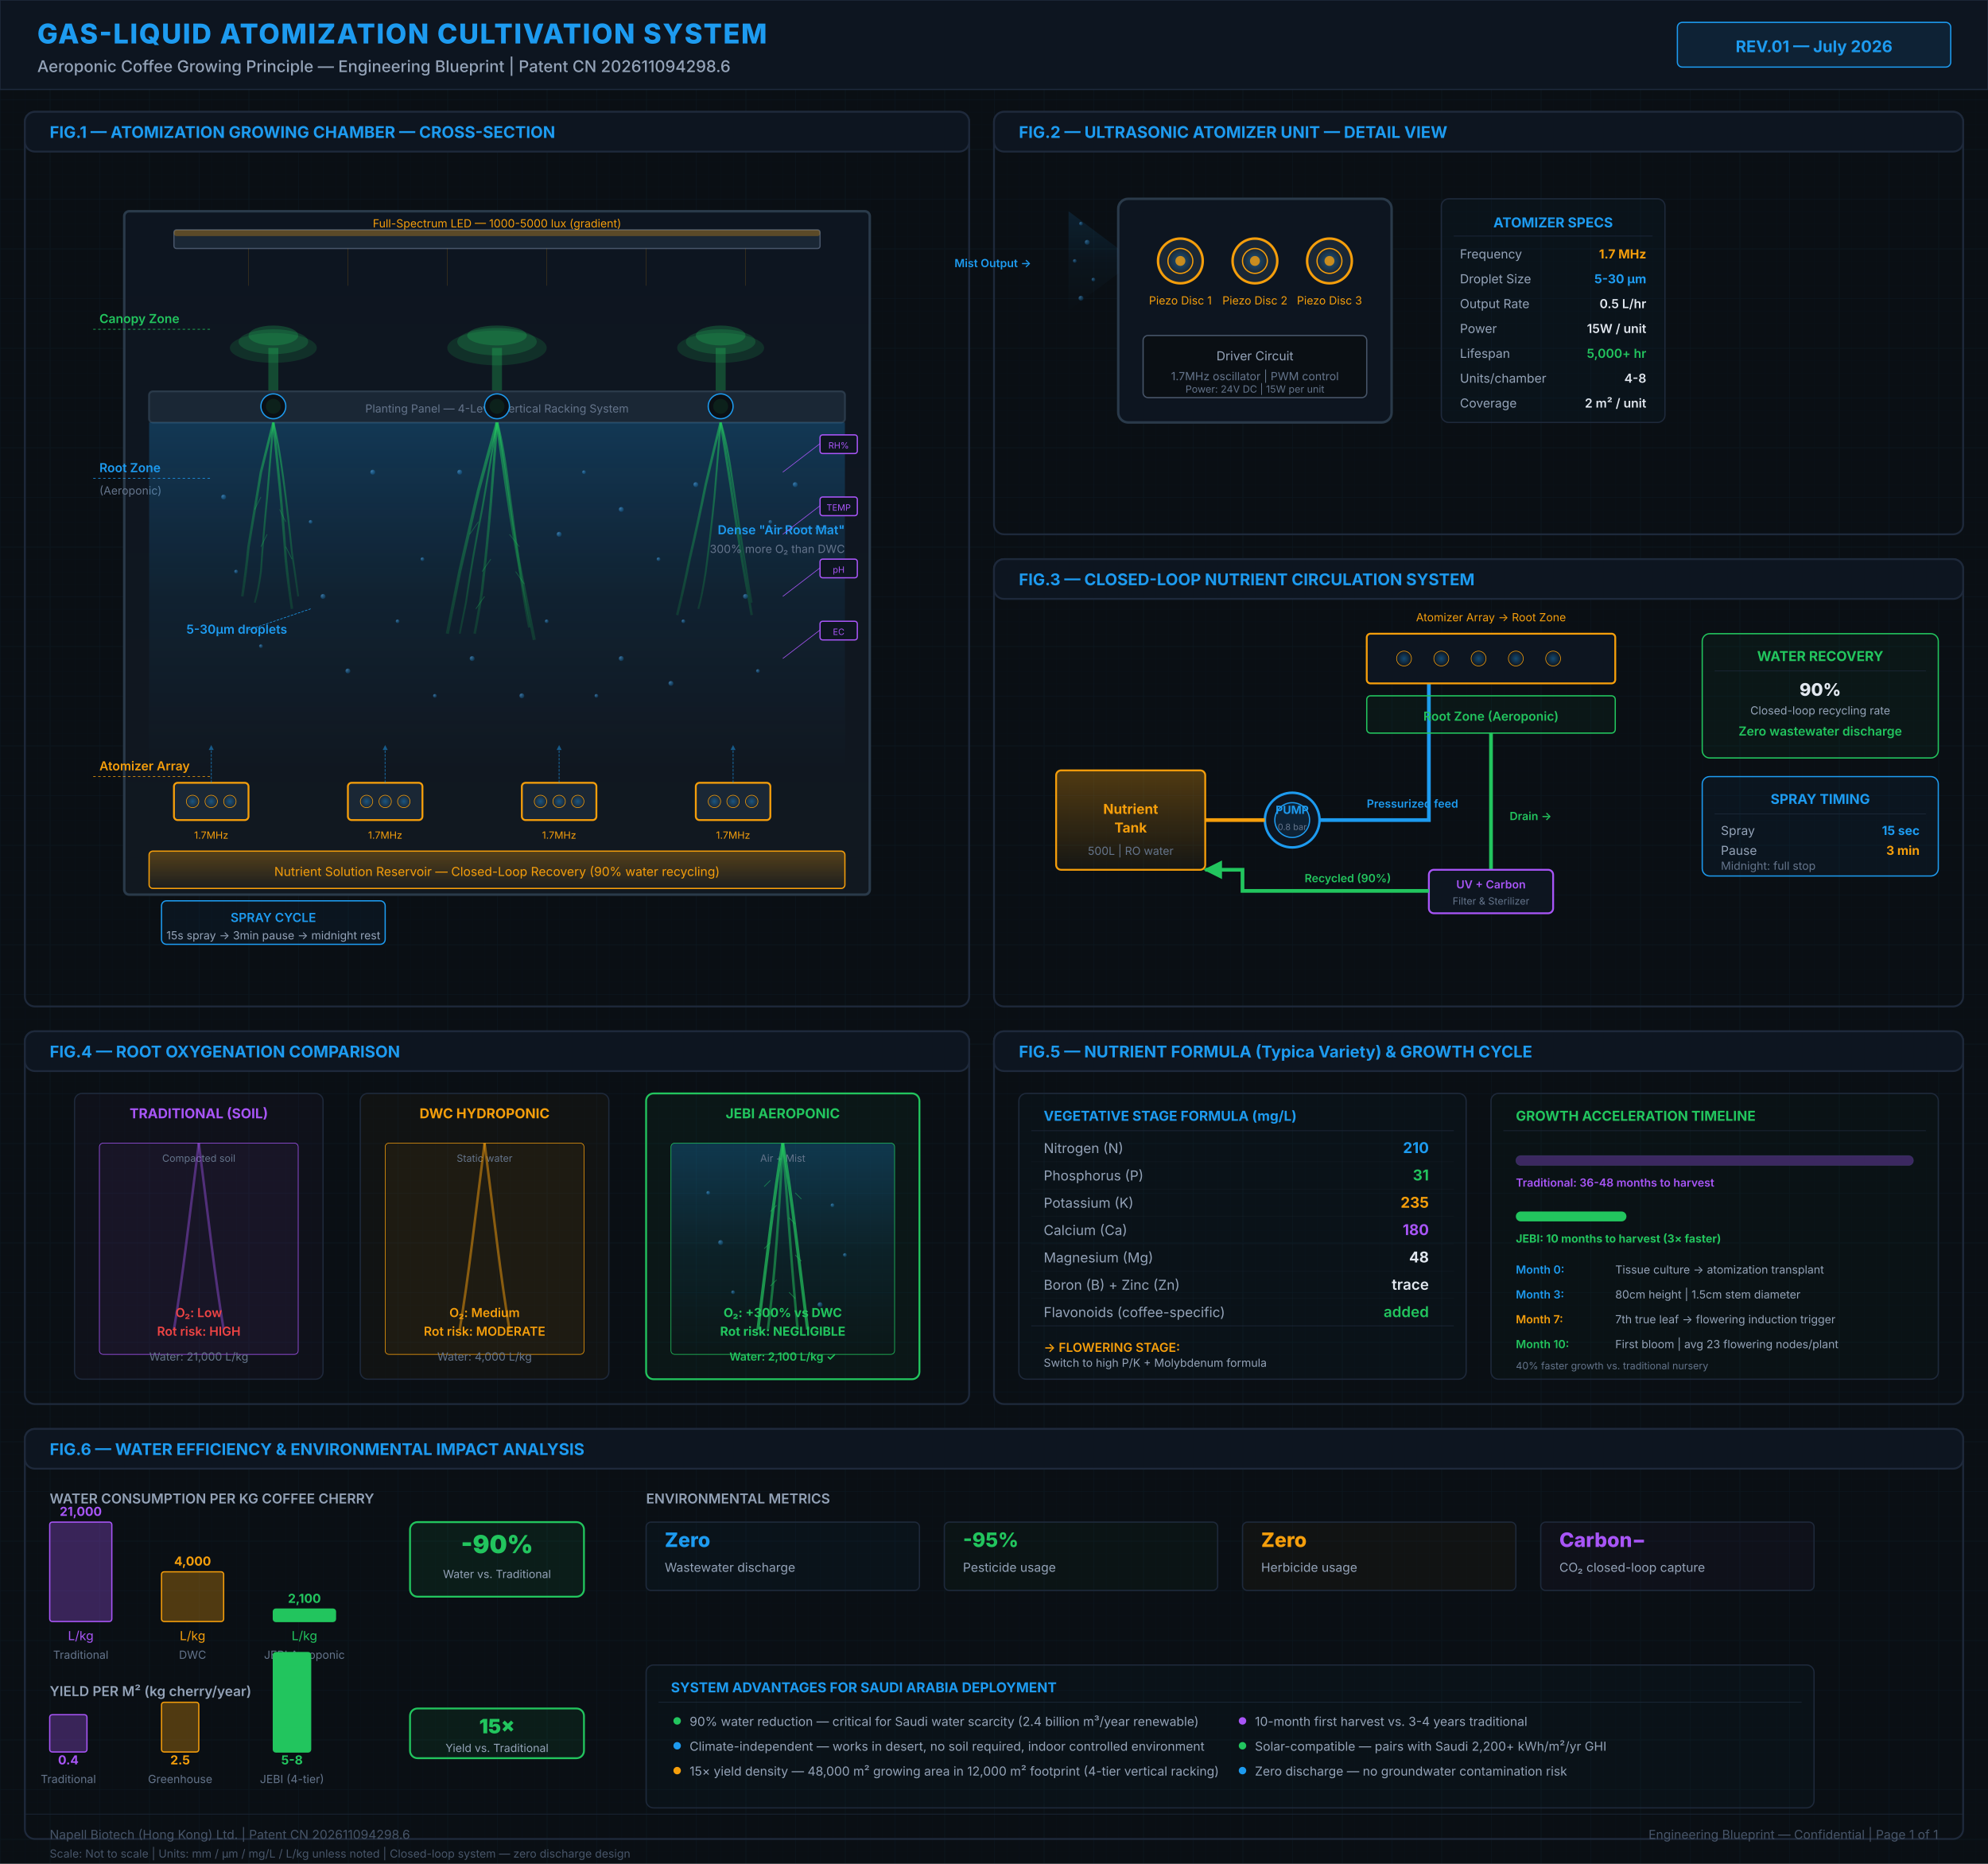
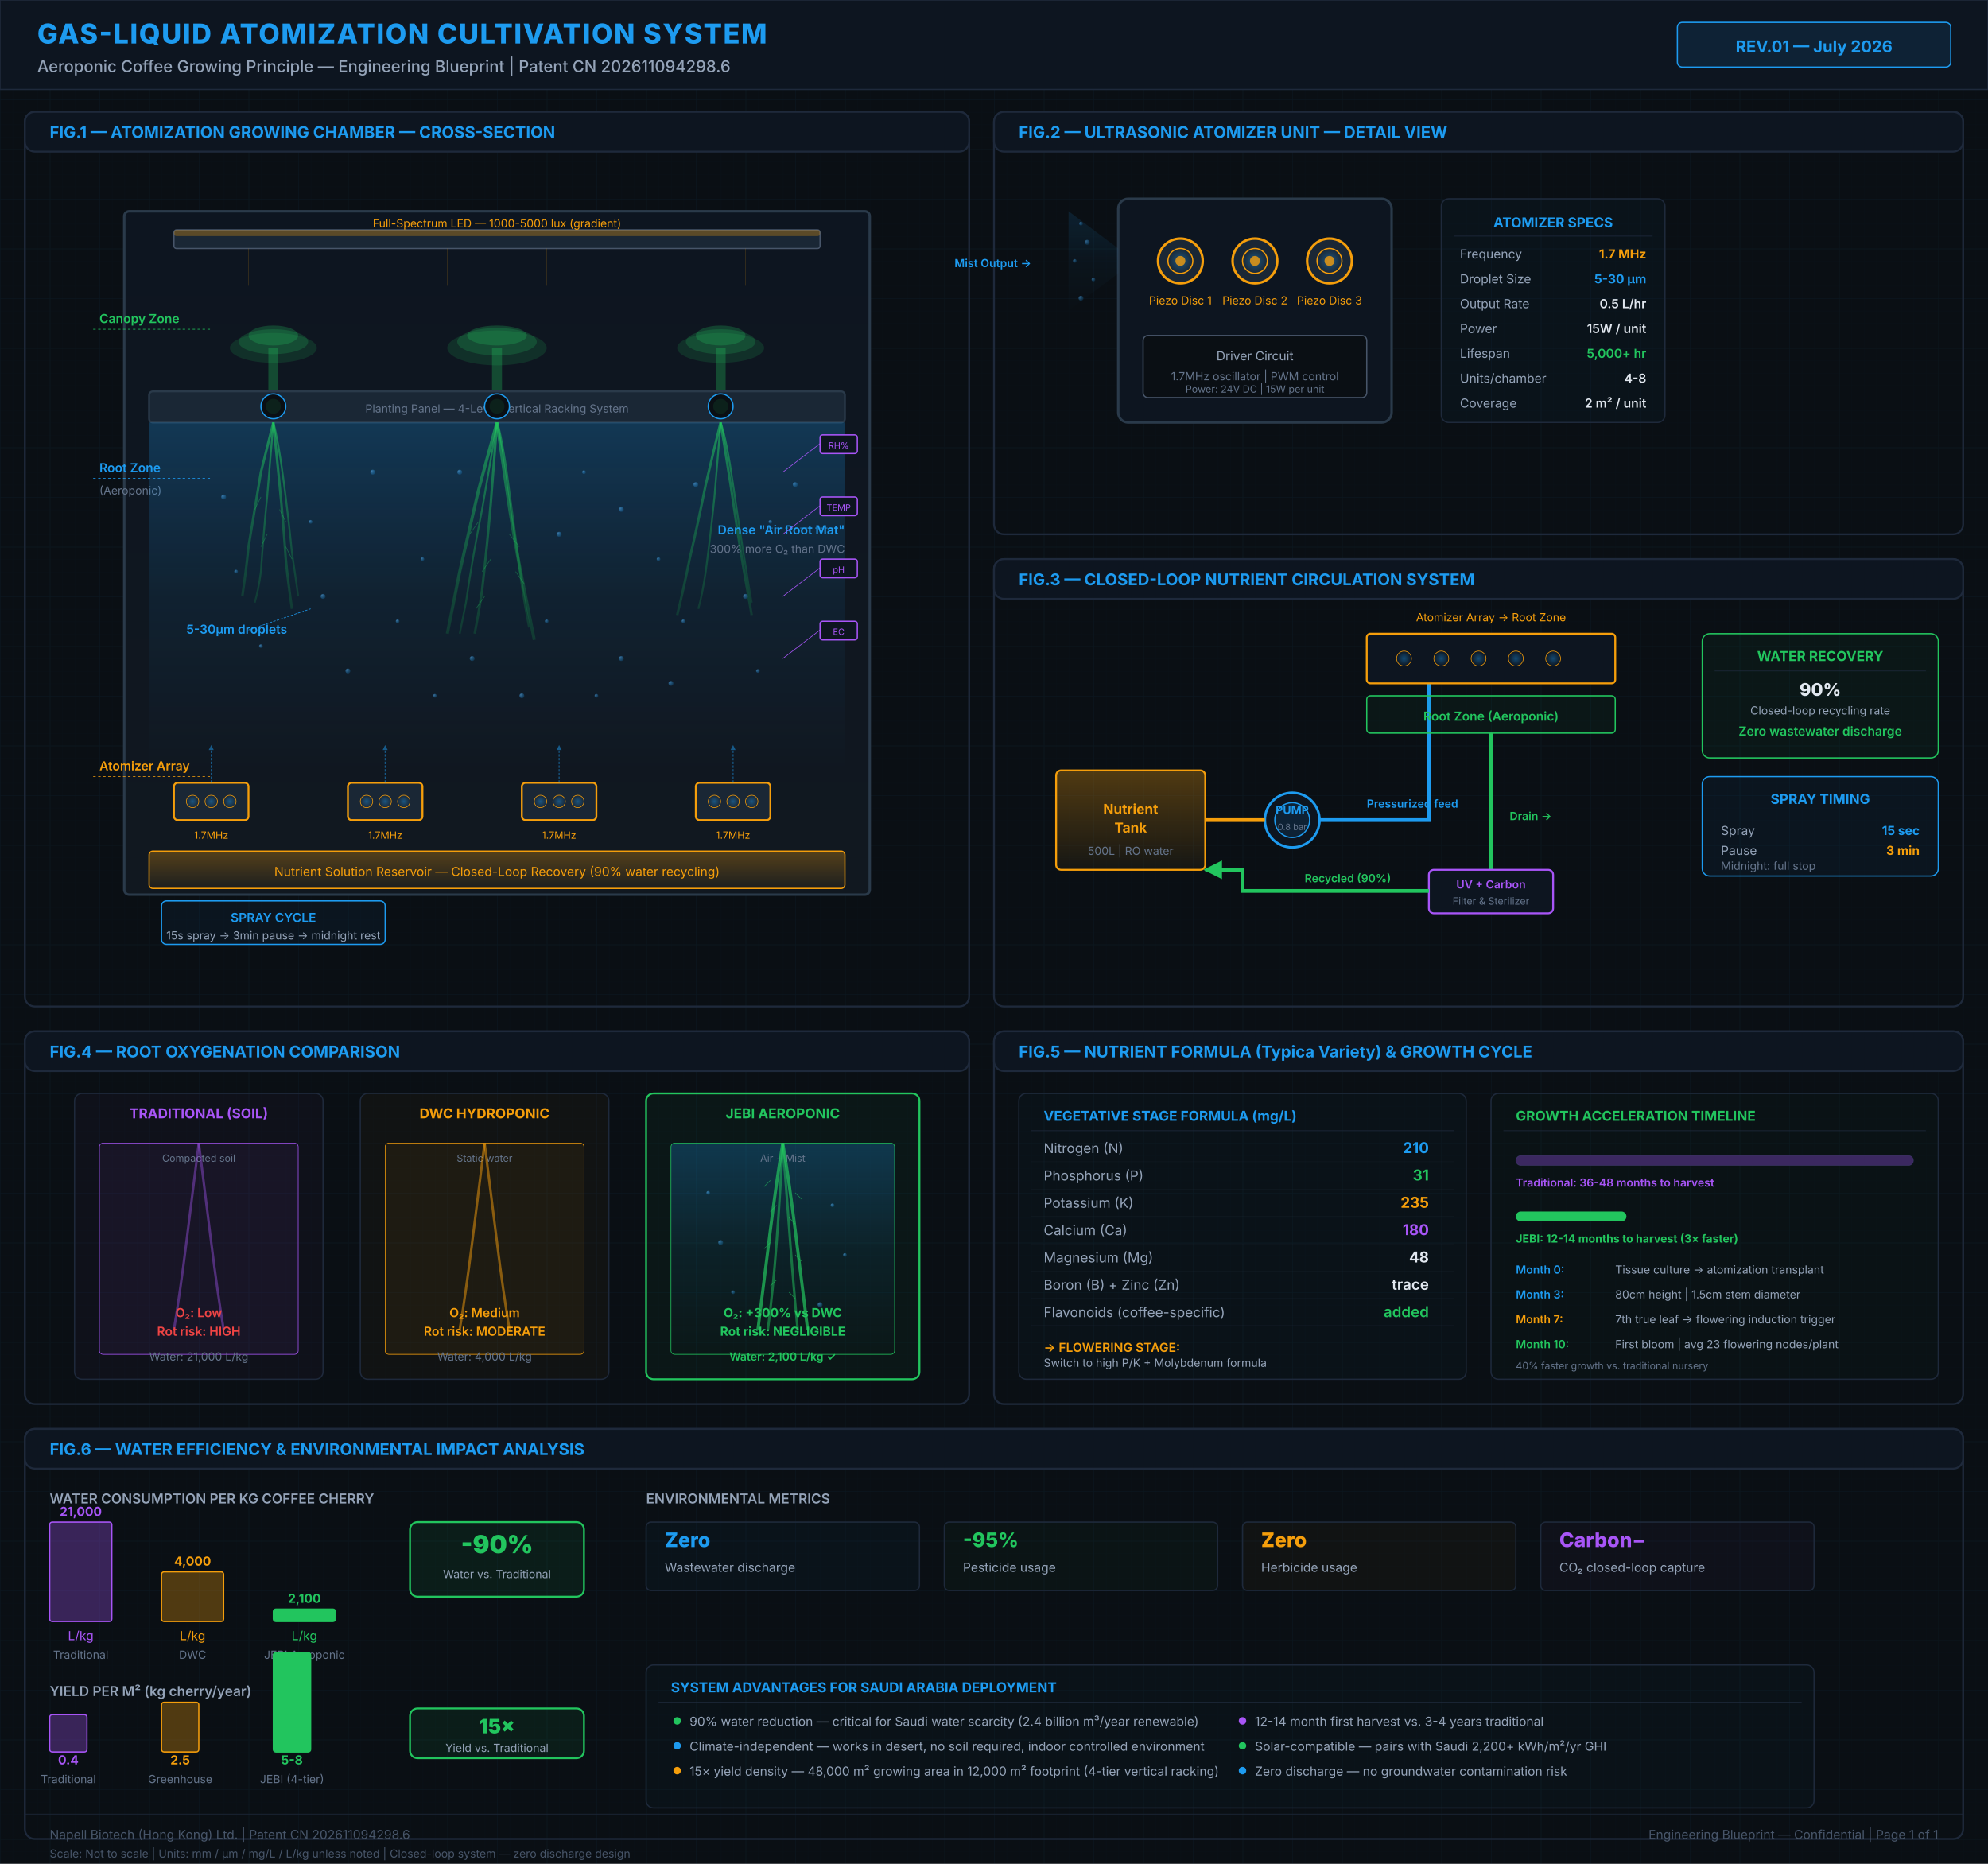
<svg xmlns="http://www.w3.org/2000/svg" viewBox="0 0 1600 1500" font-family="'Inter','SF Pro Display',-apple-system,sans-serif">
  <defs>
    <pattern id="grid2" width="40" height="40" patternUnits="userSpaceOnUse">
      <path d="M 40 0 L 0 0 0 40" fill="none" stroke="rgba(29,155,240,0.04)" stroke-width="1" />
    </pattern>
    <pattern id="gridFine2" width="10" height="10" patternUnits="userSpaceOnUse">
      <path d="M 10 0 L 0 0 0 10" fill="none" stroke="rgba(29,155,240,0.02)" stroke-width="0.5" />
    </pattern>
    <linearGradient id="mistGrad" x1="0" y1="0" x2="0" y2="1">
      <stop offset="0%" stop-color="#1d9bf0" stop-opacity="0.25" />
      <stop offset="50%" stop-color="#1d9bf0" stop-opacity="0.08" />
      <stop offset="100%" stop-color="#1d9bf0" stop-opacity="0" />
    </linearGradient>
    <linearGradient id="rootGrad" x1="0" y1="0" x2="0" y2="1">
      <stop offset="0%" stop-color="#22c55e" stop-opacity="0.6" />
      <stop offset="100%" stop-color="#16a34a" stop-opacity="0.2" />
    </linearGradient>
    <linearGradient id="nutrientGrad" x1="0" y1="0" x2="0" y2="1">
      <stop offset="0%" stop-color="#f59e0b" stop-opacity="0.3" />
      <stop offset="100%" stop-color="#f59e0b" stop-opacity="0.05" />
    </linearGradient>
    <linearGradient id="chamberGrad" x1="0" y1="0" x2="0" y2="1">
      <stop offset="0%" stop-color="#0d1520" />
      <stop offset="100%" stop-color="#111820" />
    </linearGradient>
    <radialGradient id="atomizerGlow" cx="50%" cy="50%" r="50%">
      <stop offset="0%" stop-color="#1d9bf0" stop-opacity="0.4" />
      <stop offset="100%" stop-color="#1d9bf0" stop-opacity="0" />
    </radialGradient>
    <radialGradient id="droplet" cx="30%" cy="30%" r="70%">
      <stop offset="0%" stop-color="#5eb3f5" stop-opacity="0.8" />
      <stop offset="100%" stop-color="#1d9bf0" stop-opacity="0.3" />
    </radialGradient>
    <marker id="arr2" viewBox="0 0 10 10" refX="9" refY="5" markerWidth="5" markerHeight="5" orient="auto">
      <path d="M0,0 L10,5 L0,10 Z" fill="#1d9bf0" />
    </marker>
    <marker id="arr2Green" viewBox="0 0 10 10" refX="9" refY="5" markerWidth="5" markerHeight="5" orient="auto">
      <path d="M0,0 L10,5 L0,10 Z" fill="#22c55e" />
    </marker>
    <marker id="arr2Orange" viewBox="0 0 10 10" refX="9" refY="5" markerWidth="5" markerHeight="5" orient="auto">
      <path d="M0,0 L10,5 L0,10 Z" fill="#f59e0b" />
    </marker>
  </defs>
  <rect width="1600" height="1500" fill="#0a0f14" />
  <rect width="1600" height="1500" fill="url(#gridFine2)" />
  <rect width="1600" height="1500" fill="url(#grid2)" />
  <rect x="0" y="0" width="1600" height="72" fill="#0d1520" stroke="#1e293b" stroke-width="1" />
  <text x="30" y="35" fill="#1d9bf0" font-size="22" font-weight="800" letter-spacing="1">GAS-LIQUID ATOMIZATION CULTIVATION SYSTEM</text>
  <text x="30" y="58" fill="#94a3b8" font-size="13" font-weight="500">Aeroponic Coffee Growing Principle — Engineering Blueprint | Patent CN 202611094298.6</text>
  <rect x="1350" y="18" width="220" height="36" rx="4" fill="rgba(29,155,240,0.1)" stroke="#1d9bf0" stroke-width="1" />
  <text x="1460" y="42" fill="#1d9bf0" font-size="13" font-weight="700" text-anchor="middle">REV.01 — July 2026</text>
  <rect x="20" y="90" width="760" height="720" rx="8" fill="none" stroke="#1e293b" stroke-width="1.5" />
  <rect x="20" y="90" width="760" height="32" rx="8" fill="#0d1520" stroke="#1e293b" stroke-width="1.5" />
  <text x="40" y="111" fill="#1d9bf0" font-size="13" font-weight="700">FIG.1 — ATOMIZATION GROWING CHAMBER — CROSS-SECTION</text>
  <rect x="100" y="170" width="600" height="550" rx="4" fill="url(#chamberGrad)" stroke="#2a3a4a" stroke-width="2" />
  <rect x="140" y="185" width="520" height="15" rx="2" fill="#1a2735" stroke="#475569" stroke-width="1" />
  <rect x="140" y="185" width="520" height="5" rx="2" fill="rgba(245,158,11,0.3)" />
  <text x="400" y="183" fill="#f59e0b" font-size="9" text-anchor="middle">Full-Spectrum LED — 1000-5000 lux (gradient)</text>
  <line x1="200" y1="200" x2="200" y2="230" stroke="#f59e0b" stroke-width="0.5" opacity="0.2" />
  <line x1="280" y1="200" x2="280" y2="230" stroke="#f59e0b" stroke-width="0.5" opacity="0.2" />
  <line x1="360" y1="200" x2="360" y2="230" stroke="#f59e0b" stroke-width="0.5" opacity="0.2" />
  <line x1="440" y1="200" x2="440" y2="230" stroke="#f59e0b" stroke-width="0.5" opacity="0.2" />
  <line x1="520" y1="200" x2="520" y2="230" stroke="#f59e0b" stroke-width="0.5" opacity="0.2" />
  <line x1="600" y1="200" x2="600" y2="230" stroke="#f59e0b" stroke-width="0.5" opacity="0.2" />
  <text x="80" y="260" fill="#22c55e" font-size="10" font-weight="600">Canopy Zone</text>
  <line x1="75" y1="265" x2="170" y2="265" stroke="#22c55e" stroke-width="0.5" stroke-dasharray="2,2" />
  <ellipse cx="220" cy="280" rx="35" ry="12" fill="#22c55e" opacity="0.15" />
  <ellipse cx="220" cy="275" rx="28" ry="10" fill="#22c55e" opacity="0.2" />
  <ellipse cx="220" cy="270" rx="20" ry="8" fill="#22c55e" opacity="0.25" />
  <rect x="216" y="280" width="8" height="40" fill="#22c55e" opacity="0.3" />
  <ellipse cx="400" cy="280" rx="40" ry="14" fill="#22c55e" opacity="0.15" />
  <ellipse cx="400" cy="275" rx="32" ry="11" fill="#22c55e" opacity="0.2" />
  <ellipse cx="400" cy="270" rx="24" ry="8" fill="#22c55e" opacity="0.25" />
  <rect x="396" y="280" width="8" height="40" fill="#22c55e" opacity="0.3" />
  <ellipse cx="580" cy="280" rx="35" ry="12" fill="#22c55e" opacity="0.15" />
  <ellipse cx="580" cy="275" rx="28" ry="10" fill="#22c55e" opacity="0.2" />
  <ellipse cx="580" cy="270" rx="20" ry="8" fill="#22c55e" opacity="0.25" />
  <rect x="576" y="280" width="8" height="40" fill="#22c55e" opacity="0.3" />
  <rect x="120" y="315" width="560" height="25" rx="3" fill="#1a2735" stroke="#2a3a4a" stroke-width="1.5" />
  <text x="400" y="332" fill="#64748b" font-size="9" text-anchor="middle">Planting Panel — 4-Level Vertical Racking System</text>
  <circle cx="220" cy="327" r="10" fill="#0a0f14" stroke="#1d9bf0" stroke-width="1" />
  <circle cx="220" cy="327" r="6" fill="rgba(34,197,94,0.1)" />
  <circle cx="400" cy="327" r="10" fill="#0a0f14" stroke="#1d9bf0" stroke-width="1" />
  <circle cx="400" cy="327" r="6" fill="rgba(34,197,94,0.1)" />
  <circle cx="580" cy="327" r="10" fill="#0a0f14" stroke="#1d9bf0" stroke-width="1" />
  <circle cx="580" cy="327" r="6" fill="rgba(34,197,94,0.1)" />
  <text x="80" y="380" fill="#1d9bf0" font-size="10" font-weight="600">Root Zone</text>
  <line x1="75" y1="385" x2="170" y2="385" stroke="#1d9bf0" stroke-width="0.5" stroke-dasharray="2,2" />
  <text x="80" y="398" fill="#64748b" font-size="9">(Aeroponic)</text>
  <rect x="120" y="340" width="560" height="280" fill="url(#mistGrad)" />
  <path d="M 220 340 Q 215 360 210 380 Q 205 410 200 440 Q 198 460 195 480" fill="none" stroke="url(#rootGrad)" stroke-width="2" />
  <path d="M 220 340 Q 222 360 225 390 Q 228 420 230 450 Q 232 470 235 490" fill="none" stroke="url(#rootGrad)" stroke-width="2" />
  <path d="M 220 340 Q 218 365 215 400 Q 212 430 210 460 Q 208 475 205 485" fill="none" stroke="url(#rootGrad)" stroke-width="1.5" />
  <path d="M 220 340 Q 224 355 228 385 Q 232 415 235 445 Q 238 465 240 480" fill="none" stroke="url(#rootGrad)" stroke-width="1.5" />
  <line x1="210" y1="400" x2="205" y2="410" stroke="#22c55e" stroke-width="0.5" opacity="0.4" />
  <line x1="225" y1="410" x2="230" y2="420" stroke="#22c55e" stroke-width="0.5" opacity="0.4" />
  <line x1="215" y1="430" x2="210" y2="440" stroke="#22c55e" stroke-width="0.5" opacity="0.4" />
  <line x1="230" y1="440" x2="235" y2="450" stroke="#22c55e" stroke-width="0.5" opacity="0.4" />
  <path d="M 400 340 Q 393 365 385 395 Q 378 425 370 460 Q 365 485 360 510" fill="none" stroke="url(#rootGrad)" stroke-width="2.5" />
  <path d="M 400 340 Q 403 360 408 395 Q 413 430 420 465 Q 425 490 430 515" fill="none" stroke="url(#rootGrad)" stroke-width="2.5" />
  <path d="M 400 340 Q 398 365 395 405 Q 392 440 388 475 Q 385 495 382 510" fill="none" stroke="url(#rootGrad)" stroke-width="2" />
  <path d="M 400 340 Q 405 358 410 398 Q 415 435 420 470 Q 423 490 426 505" fill="none" stroke="url(#rootGrad)" stroke-width="2" />
  <path d="M 400 340 Q 395 370 388 410 Q 380 450 375 485 Q 372 500 370 510" fill="none" stroke="url(#rootGrad)" stroke-width="1.5" />
  <line x1="385" y1="420" x2="378" y2="430" stroke="#22c55e" stroke-width="0.5" opacity="0.4" />
  <line x1="410" y1="430" x2="418" y2="440" stroke="#22c55e" stroke-width="0.5" opacity="0.4" />
  <line x1="395" y1="450" x2="388" y2="460" stroke="#22c55e" stroke-width="0.5" opacity="0.4" />
  <line x1="415" y1="460" x2="422" y2="470" stroke="#22c55e" stroke-width="0.5" opacity="0.4" />
  <line x1="390" y1="480" x2="383" y2="490" stroke="#22c55e" stroke-width="0.5" opacity="0.4" />
  <path d="M 580 340 Q 575 360 568 390 Q 562 420 555 450 Q 550 475 545 495" fill="none" stroke="url(#rootGrad)" stroke-width="2" />
  <path d="M 580 340 Q 583 358 588 390 Q 593 425 598 455 Q 602 478 605 495" fill="none" stroke="url(#rootGrad)" stroke-width="2" />
  <path d="M 580 340 Q 578 365 575 400 Q 572 430 568 460 Q 565 480 562 490" fill="none" stroke="url(#rootGrad)" stroke-width="1.5" />
  <path d="M 580 340 Q 585 355 590 390 Q 595 425 600 455 Q 603 475 605 485" fill="none" stroke="url(#rootGrad)" stroke-width="1.5" />
  <text x="680" y="430" fill="#1d9bf0" font-size="10" font-weight="600" text-anchor="end">Dense "Air Root Mat"</text>
  <line x1="620" y1="425" x2="680" y2="425" stroke="#1d9bf0" stroke-width="0.5" stroke-dasharray="2,2" />
  <text x="680" y="445" fill="#64748b" font-size="9" text-anchor="end">300% more O₂ than DWC</text>
  <g opacity="0.7">
    <circle cx="180" cy="400" r="2" fill="url(#droplet)" />
    <circle cx="250" cy="420" r="1.5" fill="url(#droplet)" />
    <circle cx="300" cy="380" r="2" fill="url(#droplet)" />
    <circle cx="340" cy="450" r="1.5" fill="url(#droplet)" />
    <circle cx="370" cy="380" r="2" fill="url(#droplet)" />
    <circle cx="450" cy="430" r="2" fill="url(#droplet)" />
    <circle cx="470" cy="380" r="1.5" fill="url(#droplet)" />
    <circle cx="500" cy="410" r="2" fill="url(#droplet)" />
    <circle cx="530" cy="450" r="1.5" fill="url(#droplet)" />
    <circle cx="560" cy="390" r="2" fill="url(#droplet)" />
    <circle cx="620" cy="420" r="1.5" fill="url(#droplet)" />
    <circle cx="640" cy="390" r="2" fill="url(#droplet)" />
    <circle cx="190" cy="460" r="1.5" fill="url(#droplet)" />
    <circle cx="260" cy="480" r="2" fill="url(#droplet)" />
    <circle cx="320" cy="500" r="1.5" fill="url(#droplet)" />
    <circle cx="380" cy="530" r="2" fill="url(#droplet)" />
    <circle cx="440" cy="500" r="1.5" fill="url(#droplet)" />
    <circle cx="500" cy="530" r="2" fill="url(#droplet)" />
    <circle cx="550" cy="500" r="1.5" fill="url(#droplet)" />
    <circle cx="600" cy="480" r="2" fill="url(#droplet)" />
    <circle cx="210" cy="520" r="1.5" fill="url(#droplet)" />
    <circle cx="280" cy="540" r="2" fill="url(#droplet)" />
    <circle cx="350" cy="560" r="1.5" fill="url(#droplet)" />
    <circle cx="420" cy="560" r="2" fill="url(#droplet)" />
    <circle cx="480" cy="560" r="1.5" fill="url(#droplet)" />
    <circle cx="540" cy="550" r="2" fill="url(#droplet)" />
    <circle cx="610" cy="540" r="1.5" fill="url(#droplet)" />
  </g>
  <text x="150" y="510" fill="#1d9bf0" font-size="10" font-weight="600">5-30μm droplets</text>
  <line x1="200" y1="507" x2="250" y2="490" stroke="#1d9bf0" stroke-width="0.5" stroke-dasharray="2,1" />
  <text x="80" y="620" fill="#f59e0b" font-size="10" font-weight="600">Atomizer Array</text>
  <line x1="75" y1="625" x2="170" y2="625" stroke="#f59e0b" stroke-width="0.5" stroke-dasharray="2,2" />
  <rect x="140" y="630" width="60" height="30" rx="3" fill="#1a2735" stroke="#f59e0b" stroke-width="1.5" />
  <circle cx="155" cy="645" r="5" fill="url(#atomizerGlow)" stroke="#f59e0b" stroke-width="0.5" />
  <circle cx="170" cy="645" r="5" fill="url(#atomizerGlow)" stroke="#f59e0b" stroke-width="0.5" />
  <circle cx="185" cy="645" r="5" fill="url(#atomizerGlow)" stroke="#f59e0b" stroke-width="0.5" />
  <text x="170" y="675" fill="#f59e0b" font-size="8" text-anchor="middle">1.7MHz</text>
  <rect x="280" y="630" width="60" height="30" rx="3" fill="#1a2735" stroke="#f59e0b" stroke-width="1.5" />
  <circle cx="295" cy="645" r="5" fill="url(#atomizerGlow)" stroke="#f59e0b" stroke-width="0.5" />
  <circle cx="310" cy="645" r="5" fill="url(#atomizerGlow)" stroke="#f59e0b" stroke-width="0.5" />
  <circle cx="325" cy="645" r="5" fill="url(#atomizerGlow)" stroke="#f59e0b" stroke-width="0.5" />
  <text x="310" y="675" fill="#f59e0b" font-size="8" text-anchor="middle">1.7MHz</text>
  <rect x="420" y="630" width="60" height="30" rx="3" fill="#1a2735" stroke="#f59e0b" stroke-width="1.5" />
  <circle cx="435" cy="645" r="5" fill="url(#atomizerGlow)" stroke="#f59e0b" stroke-width="0.5" />
  <circle cx="450" cy="645" r="5" fill="url(#atomizerGlow)" stroke="#f59e0b" stroke-width="0.5" />
  <circle cx="465" cy="645" r="5" fill="url(#atomizerGlow)" stroke="#f59e0b" stroke-width="0.5" />
  <text x="450" y="675" fill="#f59e0b" font-size="8" text-anchor="middle">1.7MHz</text>
  <rect x="560" y="630" width="60" height="30" rx="3" fill="#1a2735" stroke="#f59e0b" stroke-width="1.5" />
  <circle cx="575" cy="645" r="5" fill="url(#atomizerGlow)" stroke="#f59e0b" stroke-width="0.5" />
  <circle cx="590" cy="645" r="5" fill="url(#atomizerGlow)" stroke="#f59e0b" stroke-width="0.5" />
  <circle cx="605" cy="645" r="5" fill="url(#atomizerGlow)" stroke="#f59e0b" stroke-width="0.5" />
  <text x="590" y="675" fill="#f59e0b" font-size="8" text-anchor="middle">1.7MHz</text>
  <path d="M 170 630 L 170 600" stroke="#1d9bf0" stroke-width="0.8" stroke-dasharray="2,1" opacity="0.5" marker-end="url(#arr2)" />
  <path d="M 310 630 L 310 600" stroke="#1d9bf0" stroke-width="0.8" stroke-dasharray="2,1" opacity="0.5" marker-end="url(#arr2)" />
  <path d="M 450 630 L 450 600" stroke="#1d9bf0" stroke-width="0.8" stroke-dasharray="2,1" opacity="0.5" marker-end="url(#arr2)" />
  <path d="M 590 630 L 590 600" stroke="#1d9bf0" stroke-width="0.8" stroke-dasharray="2,1" opacity="0.5" marker-end="url(#arr2)" />
  <rect x="120" y="685" width="560" height="30" rx="3" fill="url(#nutrientGrad)" stroke="#f59e0b" stroke-width="1" />
  <text x="400" y="705" fill="#f59e0b" font-size="10" text-anchor="middle">Nutrient Solution Reservoir — Closed-Loop Recovery (90% water recycling)</text>
  <rect x="660" y="350" width="30" height="15" rx="2" fill="#0d1520" stroke="#a855f7" stroke-width="1" />
  <text x="675" y="361" fill="#a855f7" font-size="7" text-anchor="middle">RH%</text>
  <line x1="660" y1="357" x2="630" y2="380" stroke="#a855f7" stroke-width="0.5" />
  <rect x="660" y="400" width="30" height="15" rx="2" fill="#0d1520" stroke="#a855f7" stroke-width="1" />
  <text x="675" y="411" fill="#a855f7" font-size="7" text-anchor="middle">TEMP</text>
  <line x1="660" y1="407" x2="630" y2="430" stroke="#a855f7" stroke-width="0.5" />
  <rect x="660" y="450" width="30" height="15" rx="2" fill="#0d1520" stroke="#a855f7" stroke-width="1" />
  <text x="675" y="461" fill="#a855f7" font-size="7" text-anchor="middle">pH</text>
  <line x1="660" y1="457" x2="630" y2="480" stroke="#a855f7" stroke-width="0.5" />
  <rect x="660" y="500" width="30" height="15" rx="2" fill="#0d1520" stroke="#a855f7" stroke-width="1" />
  <text x="675" y="511" fill="#a855f7" font-size="7" text-anchor="middle">EC</text>
  <line x1="660" y1="507" x2="630" y2="530" stroke="#a855f7" stroke-width="0.5" />
  <rect x="130" y="725" width="180" height="35" rx="4" fill="rgba(29,155,240,0.05)" stroke="#1d9bf0" stroke-width="1" />
  <text x="220" y="742" fill="#1d9bf0" font-size="10" font-weight="600" text-anchor="middle">SPRAY CYCLE</text>
  <text x="220" y="756" fill="#94a3b8" font-size="9" text-anchor="middle">15s spray → 3min pause → midnight rest</text>
  <rect x="800" y="90" width="780" height="340" rx="8" fill="none" stroke="#1e293b" stroke-width="1.5" />
  <rect x="800" y="90" width="780" height="32" rx="8" fill="#0d1520" stroke="#1e293b" stroke-width="1.5" />
  <text x="820" y="111" fill="#1d9bf0" font-size="13" font-weight="700">FIG.2 — ULTRASONIC ATOMIZER UNIT — DETAIL VIEW</text>
  <rect x="900" y="160" width="220" height="180" rx="8" fill="#0d1520" stroke="#2a3a4a" stroke-width="2" />
  <circle cx="950" cy="210" r="18" fill="#1a2735" stroke="#f59e0b" stroke-width="2" />
  <circle cx="950" cy="210" r="10" fill="url(#atomizerGlow)" stroke="#f59e0b" stroke-width="1" />
  <circle cx="950" cy="210" r="4" fill="#f59e0b" opacity="0.8" />
  <text x="950" y="245" fill="#f59e0b" font-size="9" text-anchor="middle">Piezo Disc 1</text>
  <circle cx="1010" cy="210" r="18" fill="#1a2735" stroke="#f59e0b" stroke-width="2" />
  <circle cx="1010" cy="210" r="10" fill="url(#atomizerGlow)" stroke="#f59e0b" stroke-width="1" />
  <circle cx="1010" cy="210" r="4" fill="#f59e0b" opacity="0.8" />
  <text x="1010" y="245" fill="#f59e0b" font-size="9" text-anchor="middle">Piezo Disc 2</text>
  <circle cx="1070" cy="210" r="18" fill="#1a2735" stroke="#f59e0b" stroke-width="2" />
  <circle cx="1070" cy="210" r="10" fill="url(#atomizerGlow)" stroke="#f59e0b" stroke-width="1" />
  <circle cx="1070" cy="210" r="4" fill="#f59e0b" opacity="0.8" />
  <text x="1070" y="245" fill="#f59e0b" font-size="9" text-anchor="middle">Piezo Disc 3</text>
  <rect x="920" y="270" width="180" height="50" rx="4" fill="#0a0f14" stroke="#475569" stroke-width="1" />
  <text x="1010" y="290" fill="#94a3b8" font-size="10" text-anchor="middle">Driver Circuit</text>
  <text x="1010" y="306" fill="#64748b" font-size="9" text-anchor="middle">1.7MHz oscillator | PWM control</text>
  <text x="1010" y="316" fill="#64748b" font-size="8" text-anchor="middle">Power: 24V DC | 15W per unit</text>
  <path d="M 900 200 L 860 170 L 860 250 L 900 220 Z" fill="url(#mistGrad)" opacity="0.5" />
  <g opacity="0.6">
    <circle cx="870" cy="180" r="1.5" fill="url(#droplet)" />
    <circle cx="875" cy="195" r="2" fill="url(#droplet)" />
    <circle cx="865" cy="210" r="1.5" fill="url(#droplet)" />
    <circle cx="880" cy="225" r="1.5" fill="url(#droplet)" />
    <circle cx="870" cy="240" r="2" fill="url(#droplet)" />
  </g>
  <text x="830" y="215" fill="#1d9bf0" font-size="9" font-weight="600" text-anchor="end">Mist Output →</text>
  <rect x="1160" y="160" width="180" height="180" rx="6" fill="rgba(29,155,240,0.03)" stroke="#1e293b" stroke-width="1" />
  <text x="1250" y="183" fill="#1d9bf0" font-size="11" font-weight="700" text-anchor="middle">ATOMIZER SPECS</text>
  <line x1="1170" y1="190" x2="1330" y2="190" stroke="#1e293b" stroke-width="0.5" />
  <text x="1175" y="208" fill="#94a3b8" font-size="10">Frequency</text>
  <text x="1325" y="208" fill="#f59e0b" font-size="10" font-weight="700" text-anchor="end">1.7 MHz</text>
  <text x="1175" y="228" fill="#94a3b8" font-size="10">Droplet Size</text>
  <text x="1325" y="228" fill="#1d9bf0" font-size="10" font-weight="700" text-anchor="end">5-30 μm</text>
  <text x="1175" y="248" fill="#94a3b8" font-size="10">Output Rate</text>
  <text x="1325" y="248" fill="#e2e8f0" font-size="10" font-weight="600" text-anchor="end">0.5 L/hr</text>
  <text x="1175" y="268" fill="#94a3b8" font-size="10">Power</text>
  <text x="1325" y="268" fill="#e2e8f0" font-size="10" font-weight="600" text-anchor="end">15W / unit</text>
  <text x="1175" y="288" fill="#94a3b8" font-size="10">Lifespan</text>
  <text x="1325" y="288" fill="#22c55e" font-size="10" font-weight="600" text-anchor="end">5,000+ hr</text>
  <text x="1175" y="308" fill="#94a3b8" font-size="10">Units/chamber</text>
  <text x="1325" y="308" fill="#e2e8f0" font-size="10" font-weight="600" text-anchor="end">4-8</text>
  <text x="1175" y="328" fill="#94a3b8" font-size="10">Coverage</text>
  <text x="1325" y="328" fill="#e2e8f0" font-size="10" font-weight="600" text-anchor="end">2 m² / unit</text>
  <rect x="800" y="450" width="780" height="360" rx="8" fill="none" stroke="#1e293b" stroke-width="1.5" />
  <rect x="800" y="450" width="780" height="32" rx="8" fill="#0d1520" stroke="#1e293b" stroke-width="1.5" />
  <text x="820" y="471" fill="#1d9bf0" font-size="13" font-weight="700">FIG.3 — CLOSED-LOOP NUTRIENT CIRCULATION SYSTEM</text>
  <rect x="850" y="620" width="120" height="80" rx="4" fill="url(#nutrientGrad)" stroke="#f59e0b" stroke-width="1.5" />
  <text x="910" y="655" fill="#f59e0b" font-size="11" font-weight="700" text-anchor="middle">Nutrient</text>
  <text x="910" y="670" fill="#f59e0b" font-size="11" font-weight="700" text-anchor="middle">Tank</text>
  <text x="910" y="688" fill="#64748b" font-size="9" text-anchor="middle">500L | RO water</text>
  <circle cx="1040" cy="660" r="22" fill="#0d1520" stroke="#1d9bf0" stroke-width="2" />
  <circle cx="1040" cy="660" r="14" fill="rgba(29,155,240,0.1)" stroke="#1d9bf0" stroke-width="1" />
  <text x="1040" y="655" fill="#1d9bf0" font-size="9" font-weight="700" text-anchor="middle">PUMP</text>
  <text x="1040" y="668" fill="#64748b" font-size="7" text-anchor="middle">0.8 bar</text>
  <path d="M 970 660 L 1018 660" fill="none" stroke="#f59e0b" stroke-width="3" />
  <path d="M 1062 660 L 1150 660 L 1150 530" fill="none" stroke="#1d9bf0" stroke-width="3" />
  <text x="1100" y="650" fill="#1d9bf0" font-size="9" font-weight="600">Pressurized feed</text>
  <rect x="1100" y="510" width="200" height="40" rx="3" fill="#0d1520" stroke="#f59e0b" stroke-width="1.5" />
  <circle cx="1130" cy="530" r="6" fill="url(#atomizerGlow)" stroke="#f59e0b" stroke-width="0.5" />
  <circle cx="1160" cy="530" r="6" fill="url(#atomizerGlow)" stroke="#f59e0b" stroke-width="0.5" />
  <circle cx="1190" cy="530" r="6" fill="url(#atomizerGlow)" stroke="#f59e0b" stroke-width="0.5" />
  <circle cx="1220" cy="530" r="6" fill="url(#atomizerGlow)" stroke="#f59e0b" stroke-width="0.5" />
  <circle cx="1250" cy="530" r="6" fill="url(#atomizerGlow)" stroke="#f59e0b" stroke-width="0.5" />
  <text x="1200" y="500" fill="#f59e0b" font-size="9" text-anchor="middle">Atomizer Array → Root Zone</text>
  <rect x="1100" y="560" width="200" height="30" rx="3" fill="rgba(34,197,94,0.05)" stroke="#22c55e" stroke-width="1" />
  <text x="1200" y="580" fill="#22c55e" font-size="10" font-weight="600" text-anchor="middle">Root Zone (Aeroponic)</text>
  <path d="M 1200 590 L 1200 620 L 1200 700 L 1200 710" fill="none" stroke="#22c55e" stroke-width="3" />
  <text x="1215" y="660" fill="#22c55e" font-size="9" font-weight="600">Drain →</text>
  <rect x="1150" y="700" width="100" height="35" rx="4" fill="#0d1520" stroke="#a855f7" stroke-width="1.5" />
  <text x="1200" y="715" fill="#a855f7" font-size="9" font-weight="600" text-anchor="middle">UV + Carbon</text>
  <text x="1200" y="728" fill="#64748b" font-size="8" text-anchor="middle">Filter &amp; Sterilizer</text>
  <path d="M 1150 717 L 1000 717 L 1000 700 L 970 700" fill="none" stroke="#22c55e" stroke-width="3" marker-end="url(#arr2Green)" />
  <text x="1050" y="710" fill="#22c55e" font-size="9" font-weight="600">Recycled (90%)</text>
  <rect x="1370" y="510" width="190" height="100" rx="6" fill="rgba(34,197,94,0.05)" stroke="#22c55e" stroke-width="1" />
  <text x="1465" y="532" fill="#22c55e" font-size="11" font-weight="700" text-anchor="middle">WATER RECOVERY</text>
  <line x1="1380" y1="540" x2="1550" y2="540" stroke="#1e293b" stroke-width="0.5" />
  <text x="1465" y="560" fill="#e2e8f0" font-size="14" font-weight="800" text-anchor="middle">90%</text>
  <text x="1465" y="575" fill="#94a3b8" font-size="9" text-anchor="middle">Closed-loop recycling rate</text>
  <text x="1465" y="592" fill="#22c55e" font-size="10" font-weight="600" text-anchor="middle">Zero wastewater discharge</text>
  <rect x="1370" y="625" width="190" height="80" rx="6" fill="rgba(29,155,240,0.05)" stroke="#1d9bf0" stroke-width="1" />
  <text x="1465" y="647" fill="#1d9bf0" font-size="11" font-weight="700" text-anchor="middle">SPRAY TIMING</text>
  <line x1="1380" y1="655" x2="1550" y2="655" stroke="#1e293b" stroke-width="0.5" />
  <text x="1385" y="672" fill="#94a3b8" font-size="10">Spray</text>
  <text x="1545" y="672" fill="#1d9bf0" font-size="10" font-weight="700" text-anchor="end">15 sec</text>
  <text x="1385" y="688" fill="#94a3b8" font-size="10">Pause</text>
  <text x="1545" y="688" fill="#f59e0b" font-size="10" font-weight="700" text-anchor="end">3 min</text>
  <text x="1385" y="700" fill="#64748b" font-size="9">Midnight: full stop</text>
  <rect x="20" y="830" width="760" height="300" rx="8" fill="none" stroke="#1e293b" stroke-width="1.5" />
  <rect x="20" y="830" width="760" height="32" rx="8" fill="#0d1520" stroke="#1e293b" stroke-width="1.5" />
  <text x="40" y="851" fill="#1d9bf0" font-size="13" font-weight="700">FIG.4 — ROOT OXYGENATION COMPARISON</text>
  <rect x="60" y="880" width="200" height="230" rx="6" fill="rgba(168,85,247,0.03)" stroke="#1e293b" stroke-width="1" />
  <text x="160" y="900" fill="#a855f7" font-size="11" font-weight="700" text-anchor="middle">TRADITIONAL (SOIL)</text>
  <rect x="80" y="920" width="160" height="170" rx="3" fill="rgba(168,85,247,0.06)" stroke="#a855f7" stroke-width="0.5" />
  <text x="160" y="935" fill="#64748b" font-size="8" text-anchor="middle">Compacted soil</text>
  <path d="M 160 920 Q 155 960 150 1000 Q 145 1040 140 1070" fill="none" stroke="#a855f7" stroke-width="2" opacity="0.4" />
  <path d="M 160 920 Q 165 960 170 1000 Q 175 1040 180 1070" fill="none" stroke="#a855f7" stroke-width="2" opacity="0.4" />
  <text x="160" y="1060" fill="#ef4444" font-size="10" font-weight="600" text-anchor="middle">O₂: Low</text>
  <text x="160" y="1075" fill="#ef4444" font-size="10" font-weight="600" text-anchor="middle">Rot risk: HIGH</text>
  <text x="160" y="1095" fill="#64748b" font-size="9" text-anchor="middle">Water: 21,000 L/kg</text>
  <rect x="290" y="880" width="200" height="230" rx="6" fill="rgba(245,158,11,0.03)" stroke="#1e293b" stroke-width="1" />
  <text x="390" y="900" fill="#f59e0b" font-size="11" font-weight="700" text-anchor="middle">DWC HYDROPONIC</text>
  <rect x="310" y="920" width="160" height="170" rx="3" fill="rgba(245,158,11,0.06)" stroke="#f59e0b" stroke-width="0.5" />
  <text x="390" y="935" fill="#64748b" font-size="8" text-anchor="middle">Static water</text>
  <path d="M 390 920 Q 385 960 380 1000 Q 375 1040 370 1070" fill="none" stroke="#f59e0b" stroke-width="2" opacity="0.5" />
  <path d="M 390 920 Q 395 960 400 1000 Q 405 1040 410 1070" fill="none" stroke="#f59e0b" stroke-width="2" opacity="0.5" />
  <text x="390" y="1060" fill="#f59e0b" font-size="10" font-weight="600" text-anchor="middle">O₂: Medium</text>
  <text x="390" y="1075" fill="#f59e0b" font-size="10" font-weight="600" text-anchor="middle">Rot risk: MODERATE</text>
  <text x="390" y="1095" fill="#64748b" font-size="9" text-anchor="middle">Water: 4,000 L/kg</text>
  <rect x="520" y="880" width="220" height="230" rx="6" fill="rgba(34,197,94,0.05)" stroke="#22c55e" stroke-width="1.5" />
  <text x="630" y="900" fill="#22c55e" font-size="11" font-weight="700" text-anchor="middle">JEBI AEROPONIC</text>
  <rect x="540" y="920" width="180" height="170" rx="3" fill="url(#mistGrad)" stroke="#22c55e" stroke-width="0.5" />
  <text x="630" y="935" fill="#64748b" font-size="8" text-anchor="middle">Air + Mist</text>
  <path d="M 630 920 Q 625 950 620 990 Q 615 1030 610 1070" fill="none" stroke="#22c55e" stroke-width="2.5" opacity="0.7" />
  <path d="M 630 920 Q 635 950 640 990 Q 645 1030 650 1070" fill="none" stroke="#22c55e" stroke-width="2.5" opacity="0.7" />
  <path d="M 630 920 Q 628 960 625 1000 Q 622 1040 618 1070" fill="none" stroke="#22c55e" stroke-width="2" opacity="0.5" />
  <path d="M 630 920 Q 633 960 636 1000 Q 639 1040 642 1070" fill="none" stroke="#22c55e" stroke-width="2" opacity="0.5" />
  <line x1="620" y1="950" x2="615" y2="955" stroke="#22c55e" stroke-width="0.5" opacity="0.6" />
  <line x1="625" y1="970" x2="620" y2="975" stroke="#22c55e" stroke-width="0.5" opacity="0.6" />
  <line x1="640" y1="960" x2="645" y2="965" stroke="#22c55e" stroke-width="0.5" opacity="0.6" />
  <line x1="635" y1="980" x2="640" y2="985" stroke="#22c55e" stroke-width="0.5" opacity="0.6" />
  <line x1="620" y1="1000" x2="615" y2="1005" stroke="#22c55e" stroke-width="0.5" opacity="0.6" />
  <line x1="640" y1="1010" x2="645" y2="1015" stroke="#22c55e" stroke-width="0.5" opacity="0.6" />
  <line x1="625" y1="1030" x2="620" y2="1035" stroke="#22c55e" stroke-width="0.5" opacity="0.6" />
  <line x1="635" y1="1040" x2="640" y2="1045" stroke="#22c55e" stroke-width="0.5" opacity="0.6" />
  <circle cx="570" cy="960" r="1.5" fill="url(#droplet)" opacity="0.7" />
  <circle cx="670" cy="970" r="1.5" fill="url(#droplet)" opacity="0.7" />
  <circle cx="580" cy="1000" r="2" fill="url(#droplet)" opacity="0.7" />
  <circle cx="680" cy="1010" r="1.5" fill="url(#droplet)" opacity="0.7" />
  <circle cx="590" cy="1040" r="1.5" fill="url(#droplet)" opacity="0.7" />
  <circle cx="660" cy="1050" r="2" fill="url(#droplet)" opacity="0.7" />
  <text x="630" y="1060" fill="#22c55e" font-size="10" font-weight="700" text-anchor="middle">O₂: +300% vs DWC</text>
  <text x="630" y="1075" fill="#22c55e" font-size="10" font-weight="700" text-anchor="middle">Rot risk: NEGLIGIBLE</text>
  <text x="630" y="1095" fill="#22c55e" font-size="9" font-weight="600" text-anchor="middle">Water: 2,100 L/kg ✓</text>
  <rect x="800" y="830" width="780" height="300" rx="8" fill="none" stroke="#1e293b" stroke-width="1.5" />
  <rect x="800" y="830" width="780" height="32" rx="8" fill="#0d1520" stroke="#1e293b" stroke-width="1.5" />
  <text x="820" y="851" fill="#1d9bf0" font-size="13" font-weight="700">FIG.5 — NUTRIENT FORMULA (Typica Variety) &amp; GROWTH CYCLE</text>
  <rect x="820" y="880" width="360" height="230" rx="6" fill="rgba(29,155,240,0.02)" stroke="#1e293b" stroke-width="1" />
  <text x="840" y="902" fill="#1d9bf0" font-size="11" font-weight="700">VEGETATIVE STAGE FORMULA (mg/L)</text>
  <line x1="830" y1="910" x2="1170" y2="910" stroke="#1e293b" stroke-width="0.5" />
  <text x="840" y="928" fill="#94a3b8" font-size="11">Nitrogen (N)</text>
  <text x="1150" y="928" fill="#1d9bf0" font-size="12" font-weight="700" text-anchor="end">210</text>
  <line x1="830" y1="935" x2="1170" y2="935" stroke="#1e293b" stroke-width="0.3" opacity="0.4" />
  <text x="840" y="950" fill="#94a3b8" font-size="11">Phosphorus (P)</text>
  <text x="1150" y="950" fill="#22c55e" font-size="12" font-weight="700" text-anchor="end">31</text>
  <line x1="830" y1="957" x2="1170" y2="957" stroke="#1e293b" stroke-width="0.3" opacity="0.4" />
  <text x="840" y="972" fill="#94a3b8" font-size="11">Potassium (K)</text>
  <text x="1150" y="972" fill="#f59e0b" font-size="12" font-weight="700" text-anchor="end">235</text>
  <line x1="830" y1="979" x2="1170" y2="979" stroke="#1e293b" stroke-width="0.3" opacity="0.4" />
  <text x="840" y="994" fill="#94a3b8" font-size="11">Calcium (Ca)</text>
  <text x="1150" y="994" fill="#a855f7" font-size="12" font-weight="700" text-anchor="end">180</text>
  <line x1="830" y1="1001" x2="1170" y2="1001" stroke="#1e293b" stroke-width="0.3" opacity="0.4" />
  <text x="840" y="1016" fill="#94a3b8" font-size="11">Magnesium (Mg)</text>
  <text x="1150" y="1016" fill="#e2e8f0" font-size="12" font-weight="700" text-anchor="end">48</text>
  <line x1="830" y1="1023" x2="1170" y2="1023" stroke="#1e293b" stroke-width="0.3" opacity="0.4" />
  <text x="840" y="1038" fill="#94a3b8" font-size="11">Boron (B) + Zinc (Zn)</text>
  <text x="1150" y="1038" fill="#e2e8f0" font-size="12" font-weight="600" text-anchor="end">trace</text>
  <line x1="830" y1="1045" x2="1170" y2="1045" stroke="#1e293b" stroke-width="0.3" opacity="0.4" />
  <text x="840" y="1060" fill="#94a3b8" font-size="11">Flavonoids (coffee-specific)</text>
  <text x="1150" y="1060" fill="#22c55e" font-size="12" font-weight="600" text-anchor="end">added</text>
  <line x1="830" y1="1067" x2="1170" y2="1067" stroke="#1e293b" stroke-width="0.5" />
  <text x="840" y="1088" fill="#f59e0b" font-size="10" font-weight="600">→ FLOWERING STAGE:</text>
  <text x="840" y="1100" fill="#94a3b8" font-size="9">Switch to high P/K + Molybdenum formula</text>
  <rect x="1200" y="880" width="360" height="230" rx="6" fill="rgba(34,197,94,0.02)" stroke="#1e293b" stroke-width="1" />
  <text x="1220" y="902" fill="#22c55e" font-size="11" font-weight="700">GROWTH ACCELERATION TIMELINE</text>
  <line x1="1210" y1="910" x2="1550" y2="910" stroke="#1e293b" stroke-width="0.5" />
  <rect x="1220" y="930" width="320" height="8" rx="4" fill="#0d1520" stroke="#1e293b" stroke-width="0.5" />
  <rect x="1220" y="930" width="320" height="8" rx="4" fill="rgba(168,85,247,0.3)" />
  <text x="1220" y="955" fill="#a855f7" font-size="9" font-weight="600">Traditional: 36-48 months to harvest</text>
  <rect x="1220" y="975" width="89" height="8" rx="4" fill="#22c55e" />
-   <text x="1220" y="1000" fill="#22c55e" font-size="9" font-weight="700">JEBI: 10 months to harvest (3× faster)</text>
+   <text x="1220" y="1000" fill="#22c55e" font-size="9" font-weight="700">JEBI: 12-14 months to harvest (3× faster)</text>
  <text x="1220" y="1025" fill="#1d9bf0" font-size="9" font-weight="600">Month 0:</text>
  <text x="1300" y="1025" fill="#94a3b8" font-size="9">Tissue culture → atomization transplant</text>
  <text x="1220" y="1045" fill="#1d9bf0" font-size="9" font-weight="600">Month 3:</text>
  <text x="1300" y="1045" fill="#94a3b8" font-size="9">80cm height | 1.5cm stem diameter</text>
  <text x="1220" y="1065" fill="#f59e0b" font-size="9" font-weight="600">Month 7:</text>
  <text x="1300" y="1065" fill="#94a3b8" font-size="9">7th true leaf → flowering induction trigger</text>
  <text x="1220" y="1085" fill="#22c55e" font-size="9" font-weight="600">Month 10:</text>
  <text x="1300" y="1085" fill="#94a3b8" font-size="9">First bloom | avg 23 flowering nodes/plant</text>
  <text x="1220" y="1102" fill="#64748b" font-size="8">40% faster growth vs. traditional nursery</text>
  <rect x="20" y="1150" width="1560" height="330" rx="8" fill="none" stroke="#1e293b" stroke-width="1.5" />
  <rect x="20" y="1150" width="1560" height="32" rx="8" fill="#0d1520" stroke="#1e293b" stroke-width="1.5" />
  <text x="40" y="1171" fill="#1d9bf0" font-size="13" font-weight="700">FIG.6 — WATER EFFICIENCY &amp; ENVIRONMENTAL IMPACT ANALYSIS</text>
  <text x="40" y="1210" fill="#94a3b8" font-size="11" font-weight="600">WATER CONSUMPTION PER KG COFFEE CHERRY</text>
  <rect x="40" y="1225" width="50" height="80" rx="2" fill="rgba(168,85,247,0.3)" stroke="#a855f7" stroke-width="1" />
  <text x="65" y="1220" fill="#a855f7" font-size="10" font-weight="700" text-anchor="middle">21,000</text>
  <text x="65" y="1320" fill="#a855f7" font-size="10" text-anchor="middle">L/kg</text>
  <text x="65" y="1335" fill="#64748b" font-size="9" text-anchor="middle">Traditional</text>
  <rect x="130" y="1265" width="50" height="40" rx="2" fill="rgba(245,158,11,0.3)" stroke="#f59e0b" stroke-width="1" />
  <text x="155" y="1260" fill="#f59e0b" font-size="10" font-weight="700" text-anchor="middle">4,000</text>
  <text x="155" y="1320" fill="#f59e0b" font-size="10" text-anchor="middle">L/kg</text>
  <text x="155" y="1335" fill="#64748b" font-size="9" text-anchor="middle">DWC</text>
  <rect x="220" y="1295" width="50" height="10" rx="2" fill="#22c55e" stroke="#22c55e" stroke-width="1" />
  <text x="245" y="1290" fill="#22c55e" font-size="10" font-weight="700" text-anchor="middle">2,100</text>
  <text x="245" y="1320" fill="#22c55e" font-size="10" text-anchor="middle">L/kg</text>
  <text x="245" y="1335" fill="#64748b" font-size="9" text-anchor="middle">JEBI Aeroponic</text>
  <rect x="330" y="1225" width="140" height="60" rx="6" fill="rgba(34,197,94,0.08)" stroke="#22c55e" stroke-width="1.5" />
  <text x="400" y="1250" fill="#22c55e" font-size="20" font-weight="900" text-anchor="middle">-90%</text>
  <text x="400" y="1270" fill="#94a3b8" font-size="9" text-anchor="middle">Water vs. Traditional</text>
  <text x="520" y="1210" fill="#94a3b8" font-size="11" font-weight="600">ENVIRONMENTAL METRICS</text>
  <rect x="520" y="1225" width="220" height="55" rx="4" fill="rgba(29,155,240,0.03)" stroke="#1e293b" stroke-width="1" />
  <text x="535" y="1245" fill="#1d9bf0" font-size="16" font-weight="800">Zero</text>
  <text x="535" y="1265" fill="#94a3b8" font-size="10">Wastewater discharge</text>
  <rect x="760" y="1225" width="220" height="55" rx="4" fill="rgba(34,197,94,0.03)" stroke="#1e293b" stroke-width="1" />
  <text x="775" y="1245" fill="#22c55e" font-size="16" font-weight="800">-95%</text>
  <text x="775" y="1265" fill="#94a3b8" font-size="10">Pesticide usage</text>
  <rect x="1000" y="1225" width="220" height="55" rx="4" fill="rgba(245,158,11,0.03)" stroke="#1e293b" stroke-width="1" />
  <text x="1015" y="1245" fill="#f59e0b" font-size="16" font-weight="800">Zero</text>
  <text x="1015" y="1265" fill="#94a3b8" font-size="10">Herbicide usage</text>
  <rect x="1240" y="1225" width="220" height="55" rx="4" fill="rgba(168,85,247,0.03)" stroke="#1e293b" stroke-width="1" />
  <text x="1255" y="1245" fill="#a855f7" font-size="16" font-weight="800">Carbon−</text>
  <text x="1255" y="1265" fill="#94a3b8" font-size="10">CO₂ closed-loop capture</text>
  <text x="40" y="1365" fill="#94a3b8" font-size="11" font-weight="600">YIELD PER M² (kg cherry/year)</text>
  <rect x="40" y="1380" width="30" height="30" rx="2" fill="rgba(168,85,247,0.3)" stroke="#a855f7" stroke-width="1" />
  <text x="55" y="1420" fill="#a855f7" font-size="10" font-weight="700" text-anchor="middle">0.4</text>
  <text x="55" y="1435" fill="#64748b" font-size="9" text-anchor="middle">Traditional</text>
  <rect x="130" y="1370" width="30" height="40" rx="2" fill="rgba(245,158,11,0.3)" stroke="#f59e0b" stroke-width="1" />
  <text x="145" y="1420" fill="#f59e0b" font-size="10" font-weight="700" text-anchor="middle">2.5</text>
  <text x="145" y="1435" fill="#64748b" font-size="9" text-anchor="middle">Greenhouse</text>
  <rect x="220" y="1330" width="30" height="80" rx="2" fill="#22c55e" stroke="#22c55e" stroke-width="1" />
  <text x="235" y="1420" fill="#22c55e" font-size="10" font-weight="700" text-anchor="middle">5-8</text>
  <text x="235" y="1435" fill="#64748b" font-size="9" text-anchor="middle">JEBI (4-tier)</text>
  <rect x="330" y="1375" width="140" height="40" rx="6" fill="rgba(34,197,94,0.08)" stroke="#22c55e" stroke-width="1.5" />
  <text x="400" y="1395" fill="#22c55e" font-size="16" font-weight="900" text-anchor="middle">15×</text>
  <text x="400" y="1410" fill="#94a3b8" font-size="9" text-anchor="middle">Yield vs. Traditional</text>
  <rect x="520" y="1340" width="940" height="115" rx="6" fill="rgba(29,155,240,0.02)" stroke="#1e293b" stroke-width="1" />
  <text x="540" y="1362" fill="#1d9bf0" font-size="11" font-weight="700">SYSTEM ADVANTAGES FOR SAUDI ARABIA DEPLOYMENT</text>
  <line x1="530" y1="1370" x2="1450" y2="1370" stroke="#1e293b" stroke-width="0.5" />
  <circle cx="545" cy="1385" r="3" fill="#22c55e" />
  <text x="555" y="1389" fill="#94a3b8" font-size="10">90% water reduction — critical for Saudi water scarcity (2.4 billion m³/year renewable)</text>
  <circle cx="545" cy="1405" r="3" fill="#1d9bf0" />
  <text x="555" y="1409" fill="#94a3b8" font-size="10">Climate-independent — works in desert, no soil required, indoor controlled environment</text>
  <circle cx="545" cy="1425" r="3" fill="#f59e0b" />
  <text x="555" y="1429" fill="#94a3b8" font-size="10">15× yield density — 48,000 m² growing area in 12,000 m² footprint (4-tier vertical racking)</text>
  <circle cx="1000" cy="1385" r="3" fill="#a855f7" />
-   <text x="1010" y="1389" fill="#94a3b8" font-size="10">10-month first harvest vs. 3-4 years traditional</text>
+   <text x="1010" y="1389" fill="#94a3b8" font-size="10">12-14 month first harvest vs. 3-4 years traditional</text>
  <circle cx="1000" cy="1405" r="3" fill="#22c55e" />
  <text x="1010" y="1409" fill="#94a3b8" font-size="10">Solar-compatible — pairs with Saudi 2,200+ kWh/m²/yr GHI</text>
  <circle cx="1000" cy="1425" r="3" fill="#1d9bf0" />
  <text x="1010" y="1429" fill="#94a3b8" font-size="10">Zero discharge — no groundwater contamination risk</text>
  <line x1="20" y1="1460" x2="1580" y2="1460" stroke="#1e293b" stroke-width="0.5" />
  <text x="40" y="1480" fill="#475569" font-size="10">Napell Biotech (Hong Kong) Ltd. | Patent CN 202611094298.6</text>
  <text x="1560" y="1480" fill="#475569" font-size="10" text-anchor="end">Engineering Blueprint — Confidential | Page 1 of 1</text>
  <text x="40" y="1495" fill="#475569" font-size="9">Scale: Not to scale | Units: mm / μm / mg/L / L/kg unless noted | Closed-loop system — zero discharge design</text>
</svg>
